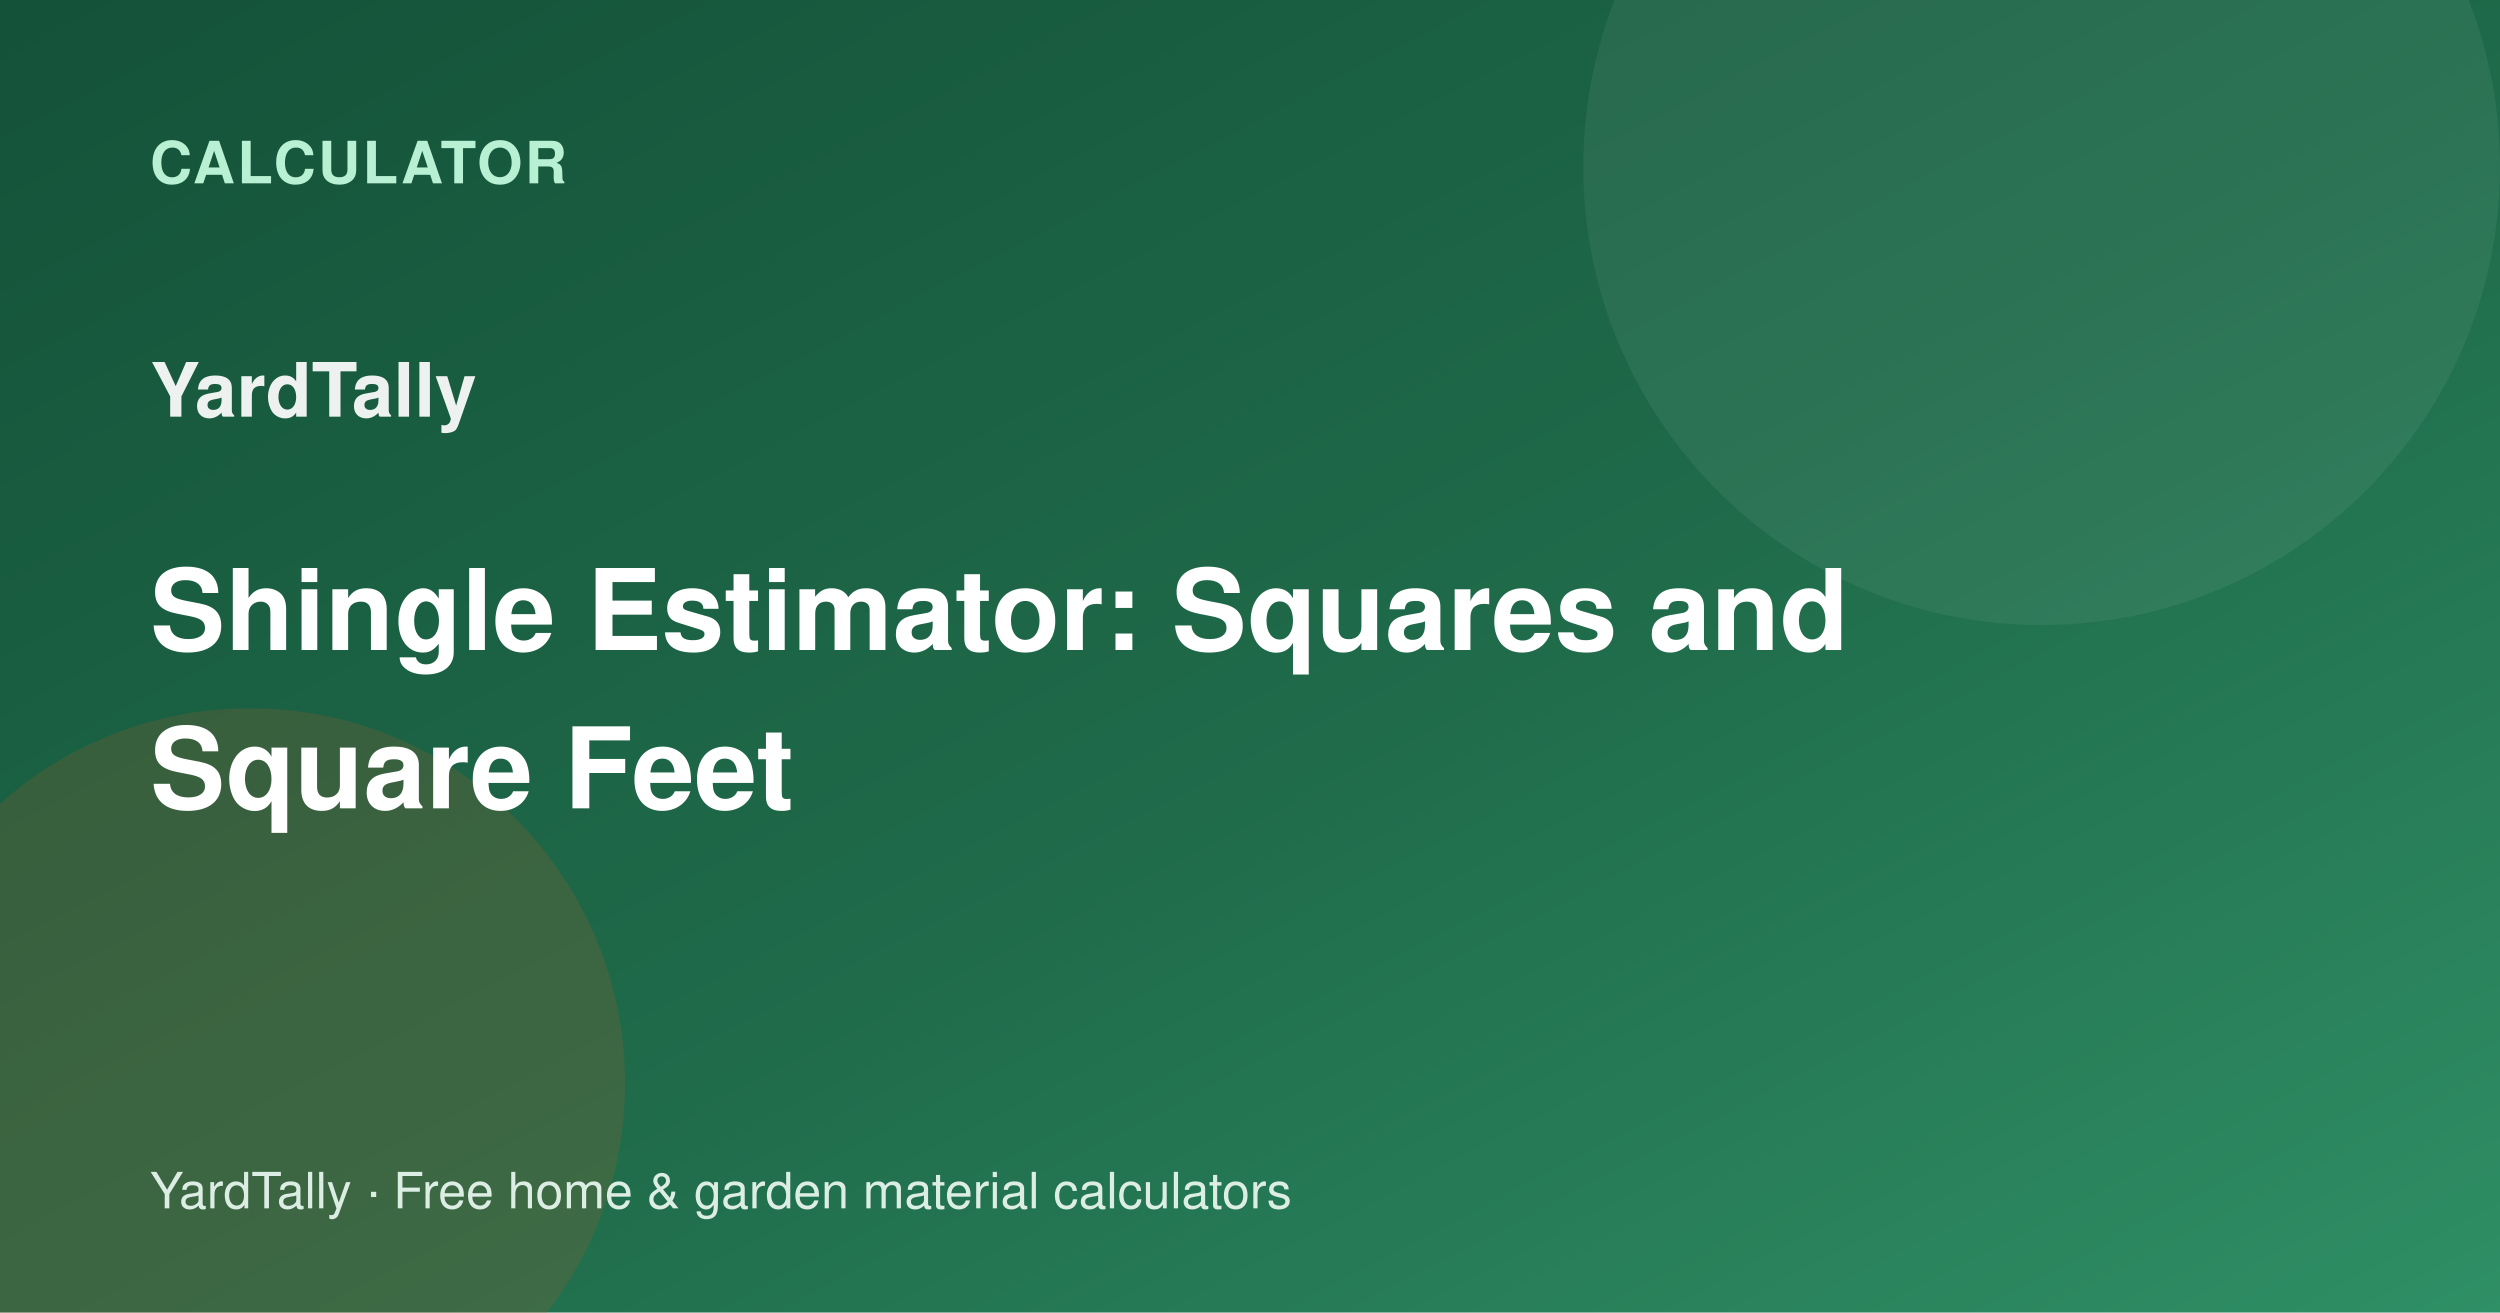
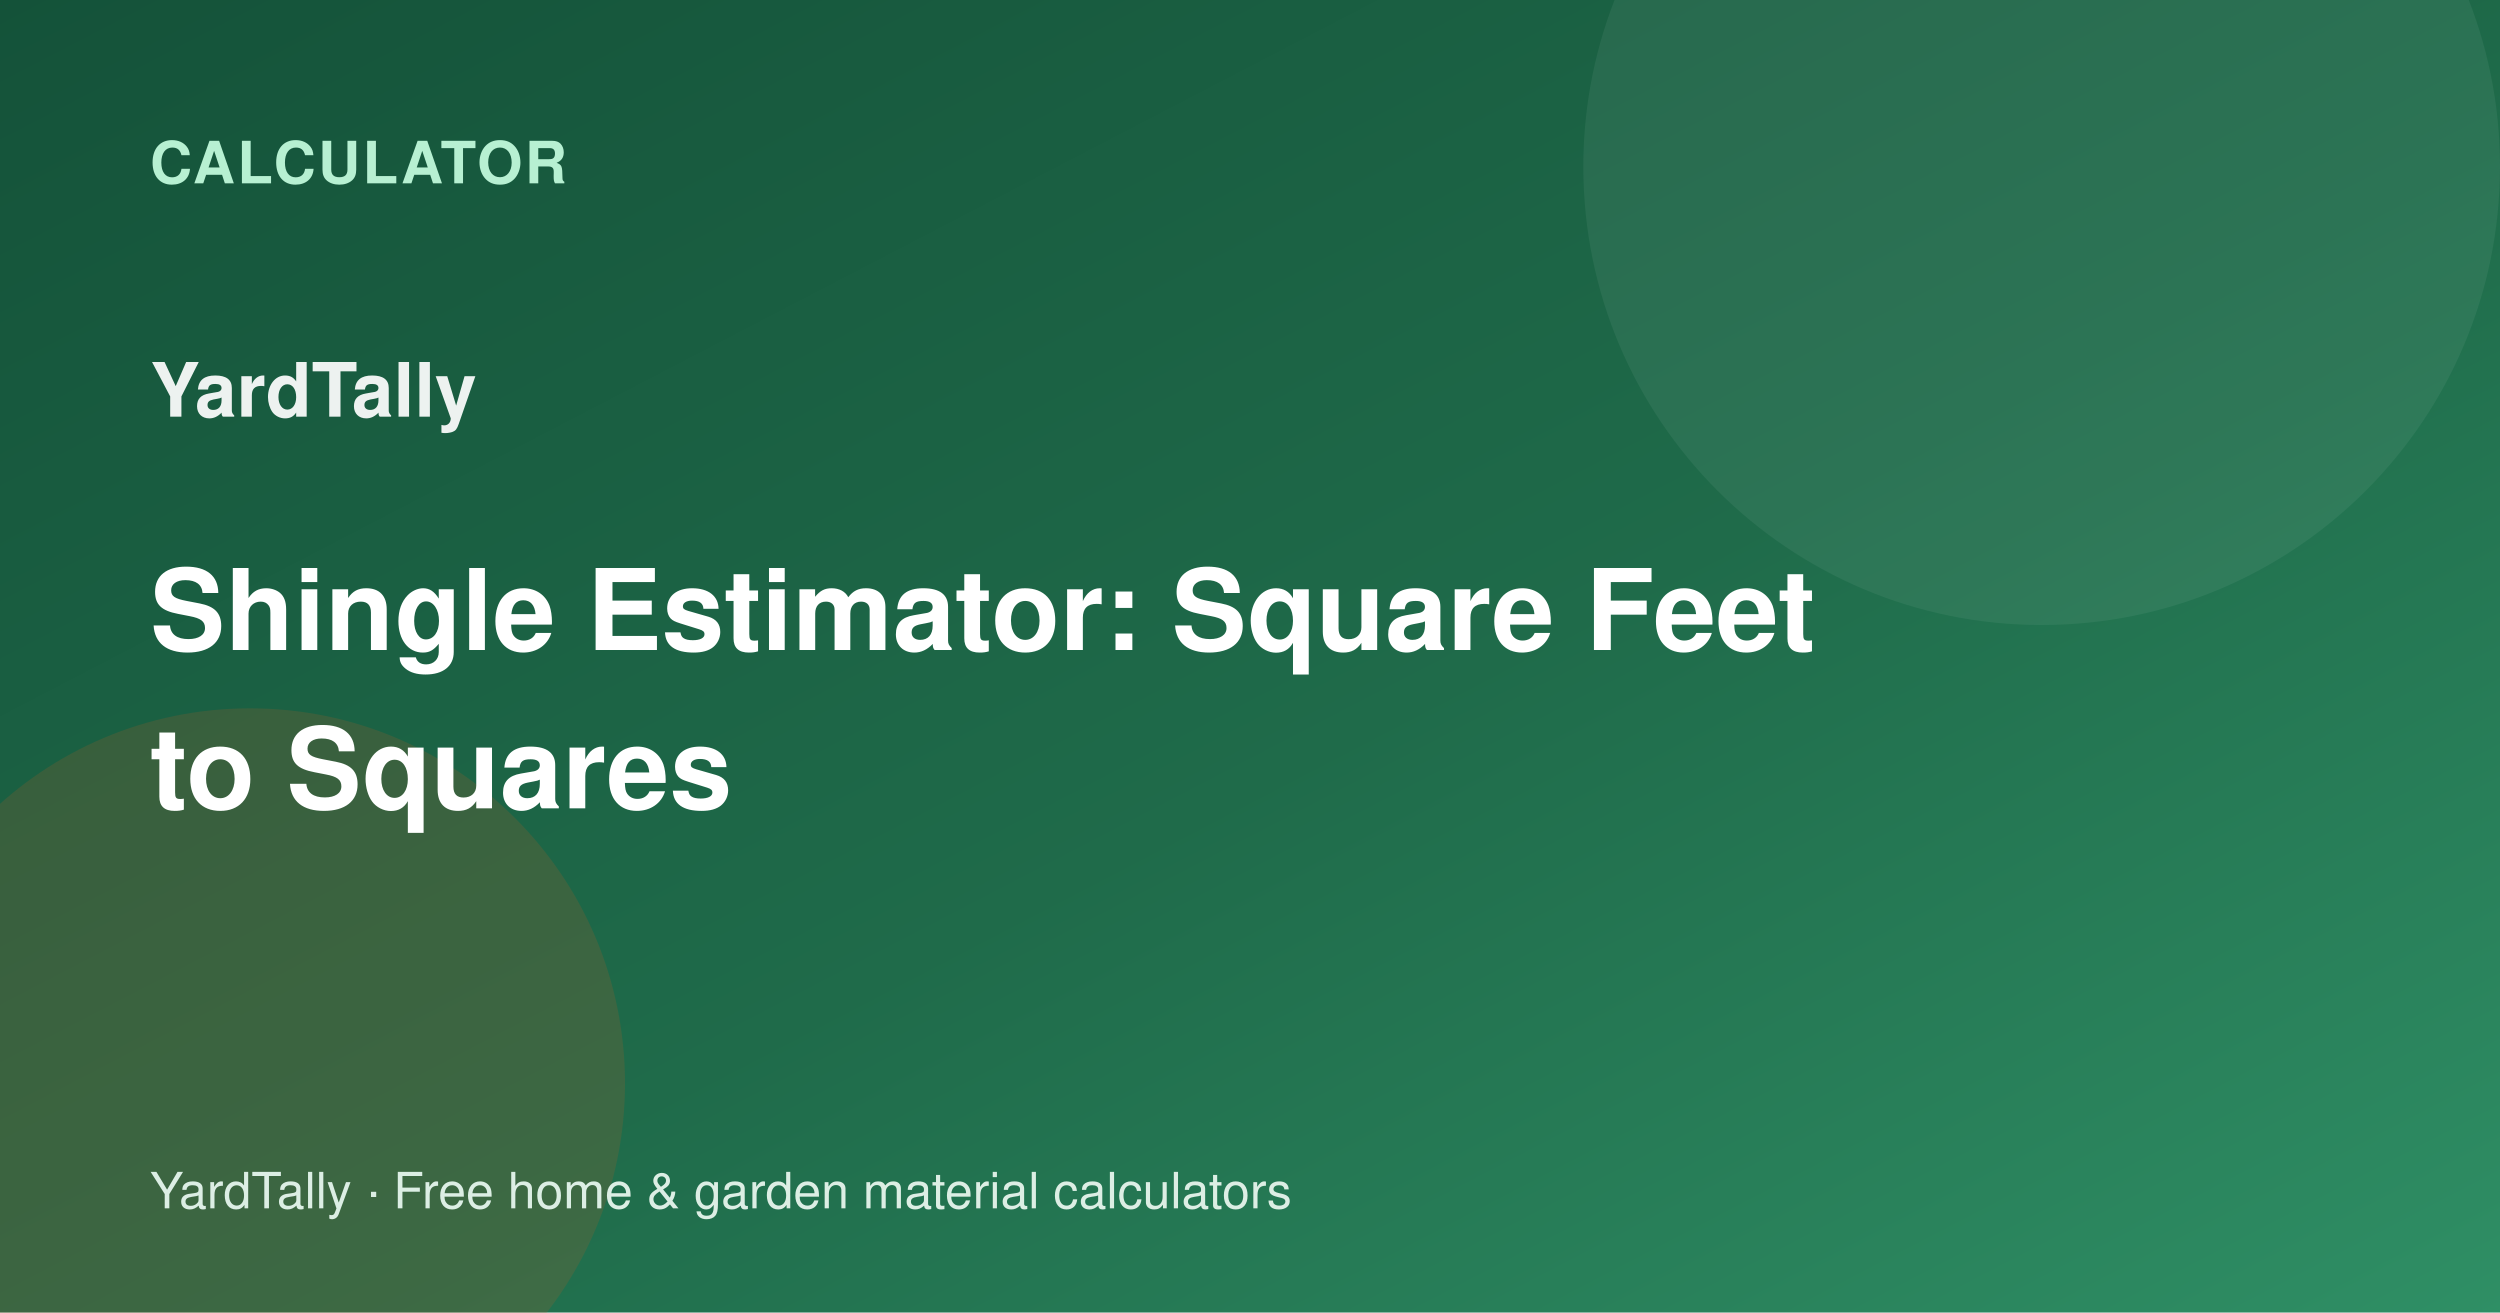
<svg xmlns="http://www.w3.org/2000/svg" width="1200" height="630" viewBox="0 0 1200 630">
  <defs>
    <linearGradient id="bg" x1="0" y1="0" x2="1" y2="1">
      <stop offset="0%" stop-color="#145239" />
      <stop offset="55%" stop-color="#1f6b4a" />
      <stop offset="100%" stop-color="#2f8f65" />
    </linearGradient>
  </defs>
  <rect width="1200" height="630" fill="url(#bg)" />
  <circle cx="980" cy="80" r="220" fill="#ffffff" fill-opacity="0.06" />
  <circle cx="120" cy="520" r="180" fill="#c45c26" fill-opacity="0.18" />
  <text x="72" y="88" font-family="ui-sans-serif, system-ui, Segoe UI, Helvetica, Arial, sans-serif" font-size="28" font-weight="600" fill="#b7f0d2" letter-spacing="0.04em">CALCULATOR</text>
  <text x="72" y="200" font-family="ui-sans-serif, system-ui, Segoe UI, Helvetica, Arial, sans-serif" font-size="36" font-weight="700" fill="#ffffff" fill-opacity="0.92">YardTally</text>
-   <text x="72" y="312" font-family="ui-sans-serif, system-ui, Segoe UI, Helvetica, Arial, sans-serif" font-size="54" font-weight="700" fill="#ffffff">Shingle Estimator: Squares and</text>
-   <text x="72" y="388" font-family="ui-sans-serif, system-ui, Segoe UI, Helvetica, Arial, sans-serif" font-size="54" font-weight="700" fill="#ffffff">Square Feet</text>
+   <text x="72" y="312" font-family="ui-sans-serif, system-ui, Segoe UI, Helvetica, Arial, sans-serif" font-size="54" font-weight="700" fill="#ffffff">Shingle Estimator: Square Feet</text>
+   <text x="72" y="388" font-family="ui-sans-serif, system-ui, Segoe UI, Helvetica, Arial, sans-serif" font-size="54" font-weight="700" fill="#ffffff">to Squares</text>
  <text x="72" y="580" font-family="ui-sans-serif, system-ui, Segoe UI, Helvetica, Arial, sans-serif" font-size="24" fill="#dceee4">YardTally · Free home &amp; garden material calculators</text>
</svg>
